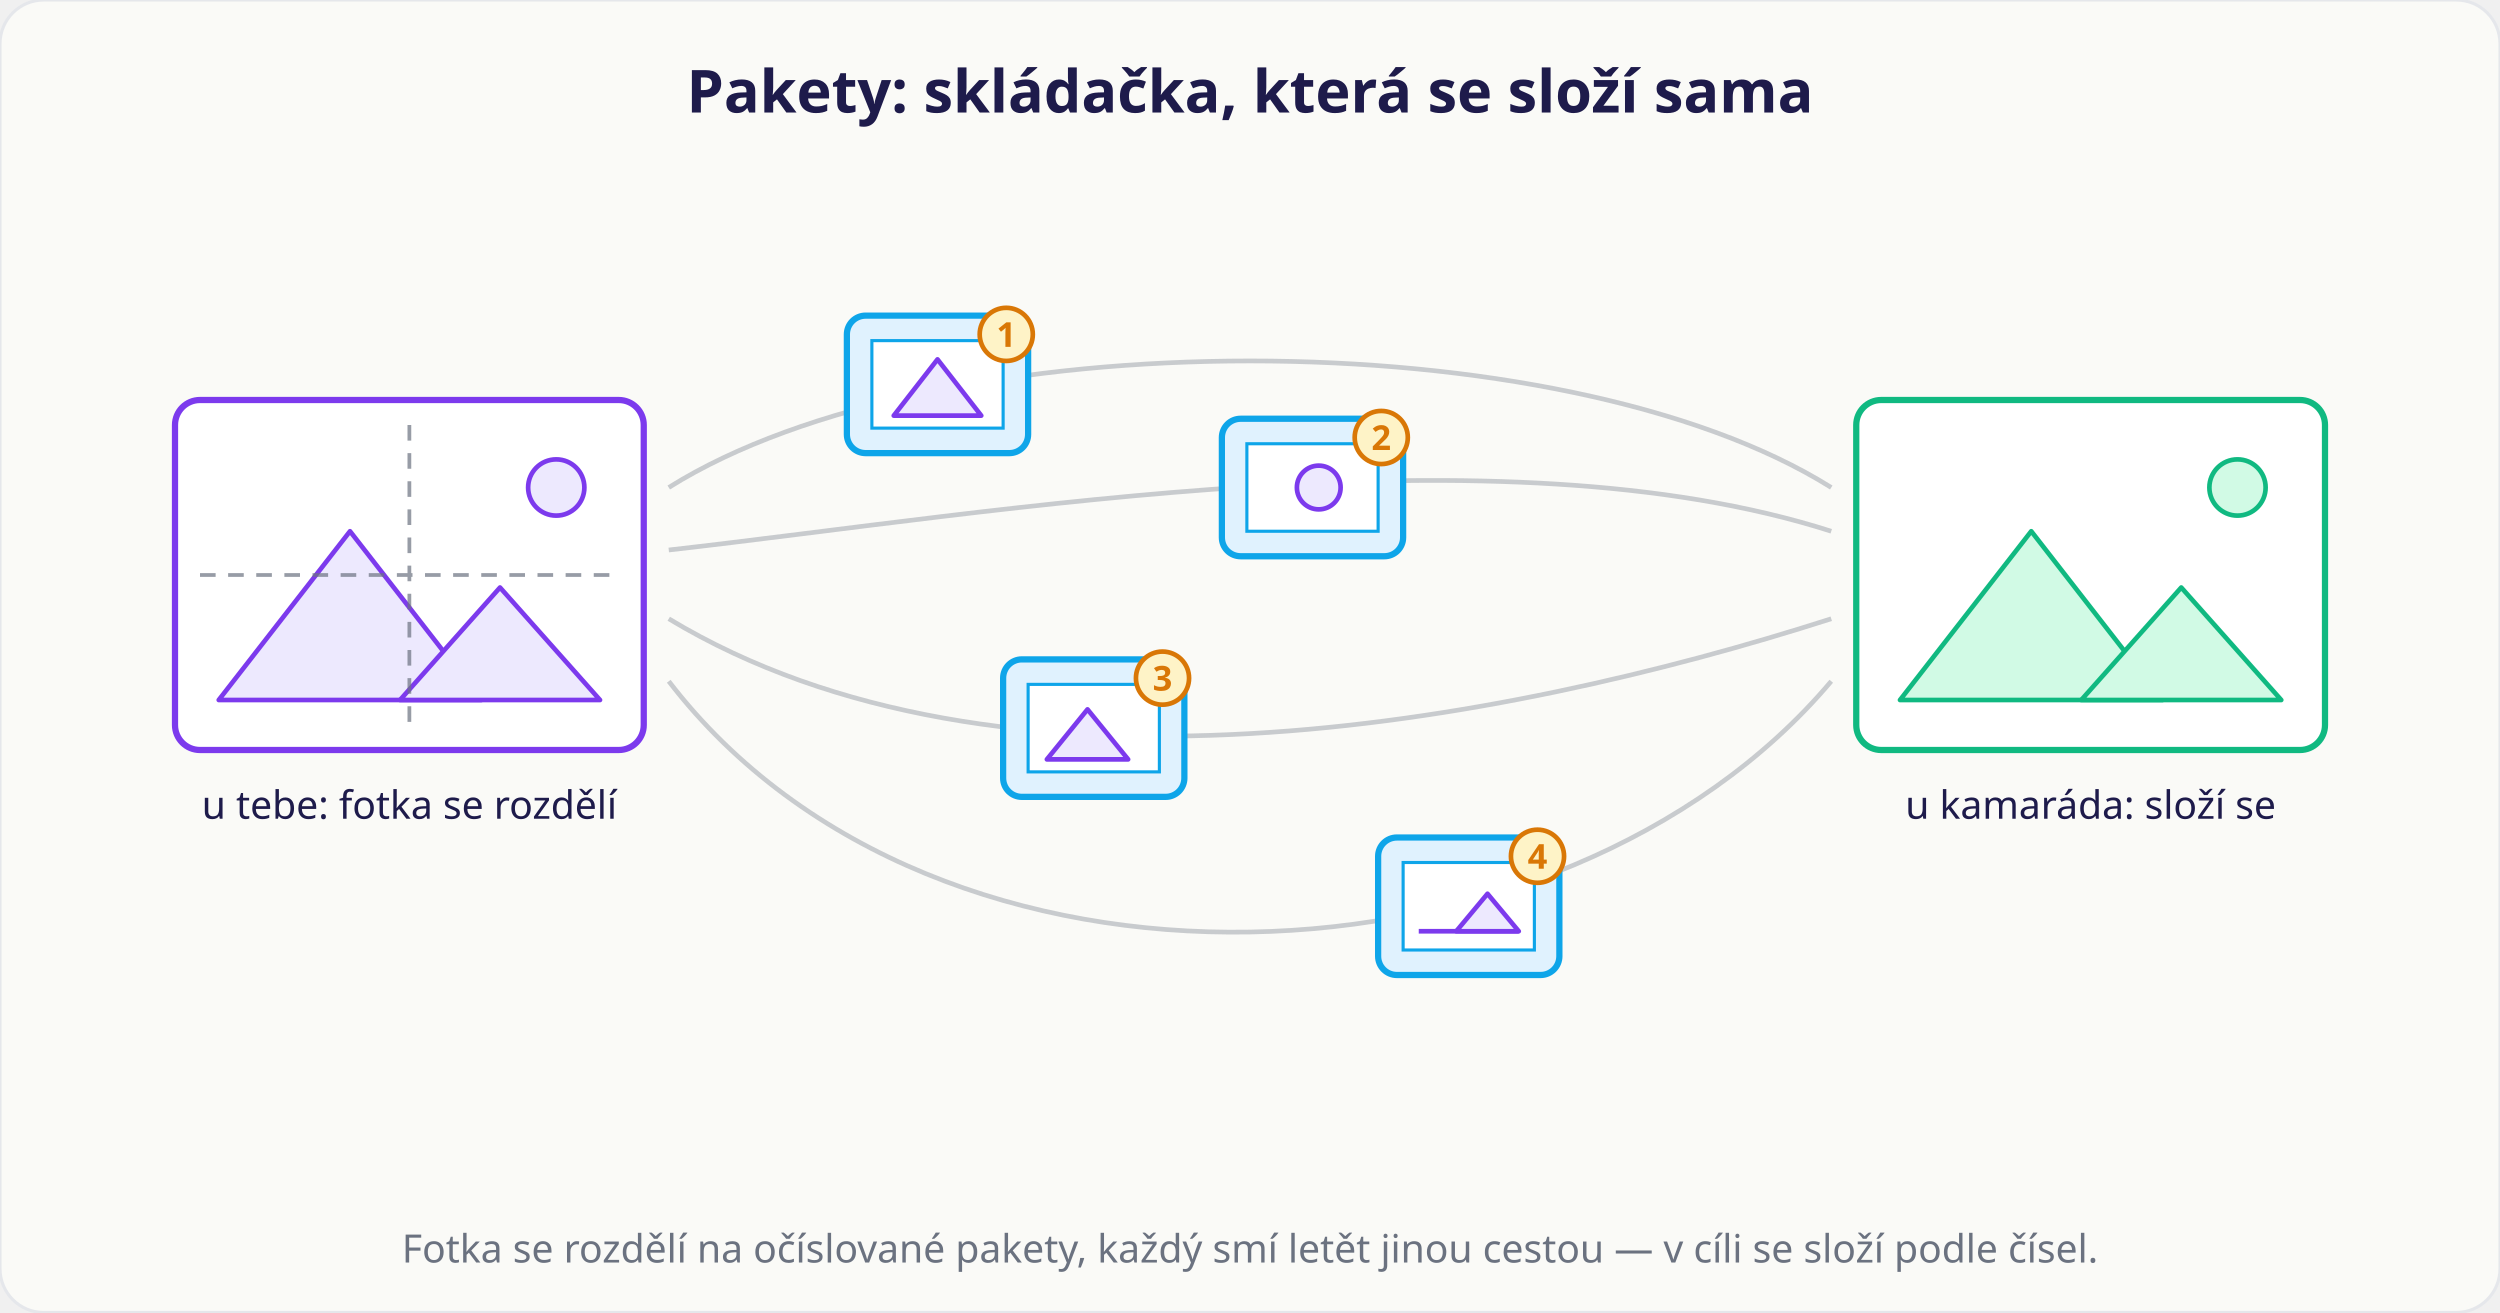
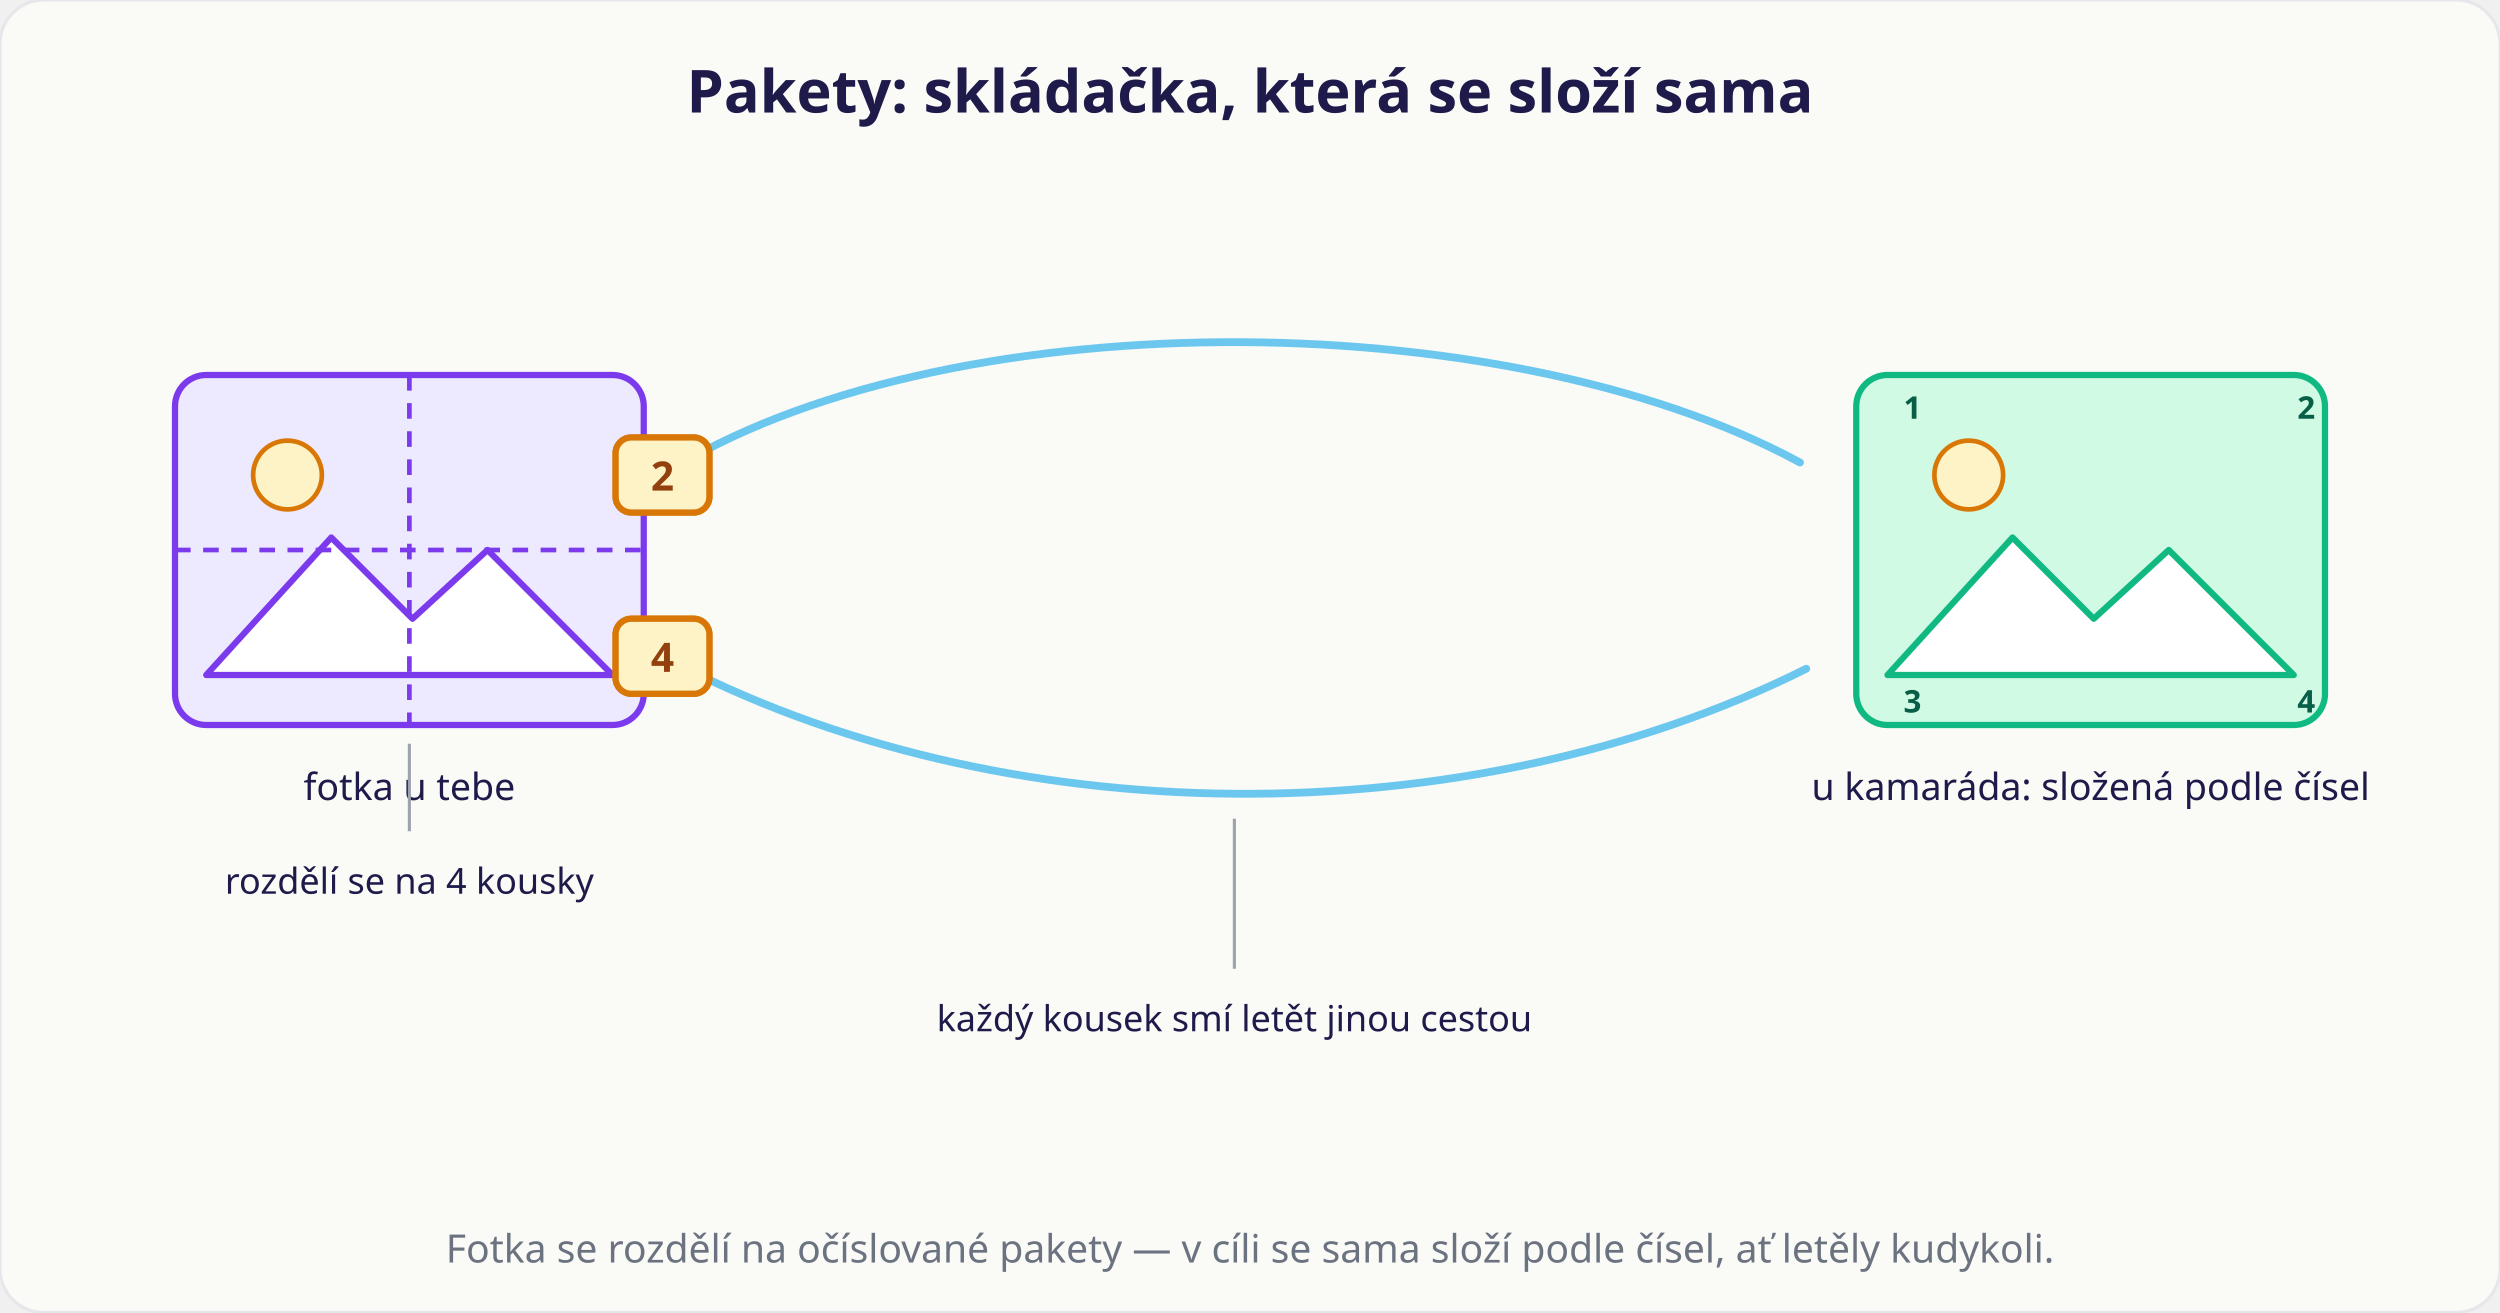
<svg xmlns="http://www.w3.org/2000/svg" viewBox="0 0 800 420" font-family="system-ui,sans-serif">
  <rect width="800" height="420" rx="14" fill="#FAFAF7" stroke="#E5E7EB" />
  <text x="400" y="36" text-anchor="middle" font-size="19" font-weight="700" fill="#1E1B4B">Pakety: skládačka, která se složí sama</text>
-   <style>
-     .t1, .t2, .t3, .t4 { animation-duration: 5.6s; animation-iteration-count: infinite; animation-timing-function: ease-in-out; }
-     .t1 { animation-name: go1, fade; animation-delay: 0s; }
-     .t2 { animation-name: go2, fade; animation-delay: -1.4s; }
-     .t3 { animation-name: go3, fade; animation-delay: -2.8s; }
-     .t4 { animation-name: go4, fade; animation-delay: -4.2s; }
-     @keyframes go1 { 0% { transform: translate(-86px, 33px); } 38% { transform: translate(0, 0); } 70% { transform: translate(164px, -4px); } 100% { transform: translate(286px, 33px); } }
-     @keyframes go2 { 0% { transform: translate(-206px, 20px); } 30% { transform: translate(-118px, 9px); } 55% { transform: translate(0, 0); } 100% { transform: translate(166px, 14px); } }
-     @keyframes go3 { 0% { transform: translate(-136px, -35px); } 42% { transform: translate(0, 0); } 72% { transform: translate(129px, -8px); } 100% { transform: translate(236px, -35px); } }
-     @keyframes go4 { 0% { transform: translate(-256px, -72px); } 30% { transform: translate(-134px, 2px); } 62% { transform: translate(0, 0); } 100% { transform: translate(116px, -72px); } }
-     @keyframes fade { 0% { opacity: 0; } 6% { opacity: 1; } 92% { opacity: 1; } 98% { opacity: 0; } 100% { opacity: 0; } }
-     @media (prefers-reduced-motion: reduce) { * { animation: none !important } }
-   </style>
-   <g>
-     <rect x="56" y="128" width="150" height="112" rx="8" fill="#FFFFFF" stroke="#7C3AED" stroke-width="2" />
-     <polygon points="70,224 112,170 154,224" fill="#EDE9FE" stroke="#7C3AED" stroke-width="1.5" stroke-linejoin="round" />
-     <polygon points="128,224 160,188 192,224" fill="#EDE9FE" stroke="#7C3AED" stroke-width="1.5" stroke-linejoin="round" />
-     <circle cx="178" cy="156" r="9" fill="#EDE9FE" stroke="#7C3AED" stroke-width="1.5" />
-     <g stroke="#6B7280" stroke-width="1.2" stroke-dasharray="5 4" opacity="0.7">
-       <line x1="131" y1="136" x2="131" y2="232" />
-       <line x1="64" y1="184" x2="198" y2="184" />
+   <g data-krok="1">
+     <rect x="56" y="120" width="150" height="112" rx="10" fill="#EDE9FE" stroke="#7C3AED" stroke-width="2" />
+     <circle cx="92" cy="152" r="11" fill="#FEF3C7" stroke="#D97706" stroke-width="1.5" />
+     <path d="M 66 216 L 106 172 L 132 198 L 156 176 L 196 216 Z" fill="#FFFFFF" stroke="#7C3AED" stroke-width="2" stroke-linejoin="round" />
+     <text x="131" y="256" text-anchor="middle" font-size="12" fill="#1E1B4B">fotka u tebe</text>
+   </g>
+   <g data-krok="2">
+     <g stroke="#7C3AED" stroke-width="1.5" stroke-dasharray="5 4">
+       <line x1="131" y1="120" x2="131" y2="232" />
+       <line x1="56" y1="176" x2="206" y2="176" />
    </g>
-     <text x="131" y="262" text-anchor="middle" font-size="12.5" fill="#1E1B4B">u tebe: fotka se rozdělí</text>
+     <text x="131" y="286" text-anchor="middle" font-size="11.5" fill="#1E1B4B">rozdělí se na 4 kousky</text>
+     <line x1="131" y1="266" x2="131" y2="238" stroke="#9CA3AF" stroke-width="1" />
  </g>
-   <g>
-     <rect x="594" y="128" width="150" height="112" rx="8" fill="#FFFFFF" stroke="#10B981" stroke-width="2" />
-     <polygon points="608,224 650,170 692,224" fill="#D1FAE5" stroke="#10B981" stroke-width="1.5" stroke-linejoin="round" />
-     <polygon points="666,224 698,188 730,224" fill="#D1FAE5" stroke="#10B981" stroke-width="1.5" stroke-linejoin="round" />
-     <circle cx="716" cy="156" r="9" fill="#D1FAE5" stroke="#10B981" stroke-width="1.5" />
-     <text x="669" y="262" text-anchor="middle" font-size="12.5" fill="#1E1B4B">u kamaráda: složí se</text>
+   <g data-krok="3">
+     <g fill="none" stroke="#0EA5E9" stroke-width="2.5" stroke-linecap="round" opacity="0.6">
+       <path d="M 212 152 C 300 96 480 96 576 148" />
+       <path d="M 212 210 C 320 268 470 268 578 214" />
+     </g>
+     <g font-weight="700" font-size="13" text-anchor="middle">
+       <g transform="translate(212 152)">
+         <rect x="-15" y="-12" width="30" height="24" rx="5" fill="#FEF3C7" stroke="#D97706" stroke-width="2" />
+         <text y="5" fill="#92400E">1</text>
+         <animateMotion dur="4.5s" repeatCount="indefinite" path="M 0 0 C 88 -56 268 -56 364 -4" />
+       </g>
+       <g transform="translate(212 152)">
+         <rect x="-15" y="-12" width="30" height="24" rx="5" fill="#FEF3C7" stroke="#D97706" stroke-width="2" />
+         <text y="5" fill="#92400E">2</text>
+         <animateMotion dur="4.5s" begin="0.9s" repeatCount="indefinite" path="M 0 0 C 88 -56 268 -56 364 -4" />
+       </g>
+       <g transform="translate(212 210)">
+         <rect x="-15" y="-12" width="30" height="24" rx="5" fill="#FEF3C7" stroke="#D97706" stroke-width="2" />
+         <text y="5" fill="#92400E">3</text>
+         <animateMotion dur="4.5s" begin="0.45s" repeatCount="indefinite" path="M 0 0 C 108 58 258 58 366 4" />
+       </g>
+       <g transform="translate(212 210)">
+         <rect x="-15" y="-12" width="30" height="24" rx="5" fill="#FEF3C7" stroke="#D97706" stroke-width="2" />
+         <text y="5" fill="#92400E">4</text>
+         <animateMotion dur="4.5s" begin="1.35s" repeatCount="indefinite" path="M 0 0 C 108 58 258 58 366 4" />
+       </g>
+     </g>
+     <text x="395" y="330" text-anchor="middle" font-size="11.5" fill="#1E1B4B">každý kousek smí letět jinou cestou</text>
+     <line x1="395" y1="310" x2="395" y2="262" stroke="#9CA3AF" stroke-width="1" />
  </g>
-   <g fill="none" stroke="#6B7280" stroke-width="1.5" opacity="0.35">
-     <path d="M214 156 C 300 102 500 102 586 156" />
-     <path d="M214 176 C 320 164 480 136 586 170" />
-     <path d="M214 198 C 320 262 480 232 586 198" />
-     <path d="M214 218 C 300 330 500 320 586 218" />
+   <g data-krok="4">
+     <rect x="594" y="120" width="150" height="112" rx="10" fill="#D1FAE5" stroke="#10B981" stroke-width="2" />
+     <circle cx="630" cy="152" r="11" fill="#FEF3C7" stroke="#D97706" stroke-width="1.5" />
+     <path d="M 604 216 L 644 172 L 670 198 L 694 176 L 734 216 Z" fill="#FFFFFF" stroke="#10B981" stroke-width="2" stroke-linejoin="round" />
+     <g font-size="10" fill="#065F46" text-anchor="middle" font-weight="700">
+       <text x="612" y="134">1</text>
+       <text x="738" y="134">2</text>
+       <text x="612" y="228">3</text>
+       <text x="738" y="228">4</text>
+     </g>
+     <text x="669" y="256" text-anchor="middle" font-size="12" fill="#1E1B4B">u kamaráda: složená podle čísel</text>
  </g>
-   <g transform="translate(300 123)">
-     <g class="t1">
-       <rect x="-29" y="-22" width="58" height="44" rx="6" fill="#E0F2FE" stroke="#0EA5E9" stroke-width="2" />
-       <rect x="-21" y="-14" width="42" height="28" fill="#FFFFFF" stroke="#0EA5E9" stroke-width="1" />
-       <polygon points="-14,10 0,-8 14,10" fill="#EDE9FE" stroke="#7C3AED" stroke-width="1.5" stroke-linejoin="round" />
-       <circle cx="22" cy="-16" r="8.5" fill="#FEF3C7" stroke="#D97706" stroke-width="1.5" />
-       <text x="22" y="-12" text-anchor="middle" font-size="11" font-weight="700" fill="#D97706">1</text>
-     </g>
-   </g>
-   <g transform="translate(420 156)">
-     <g class="t2">
-       <rect x="-29" y="-22" width="58" height="44" rx="6" fill="#E0F2FE" stroke="#0EA5E9" stroke-width="2" />
-       <rect x="-21" y="-14" width="42" height="28" fill="#FFFFFF" stroke="#0EA5E9" stroke-width="1" />
-       <circle cx="2" cy="0" r="7" fill="#EDE9FE" stroke="#7C3AED" stroke-width="1.5" />
-       <circle cx="22" cy="-16" r="8.5" fill="#FEF3C7" stroke="#D97706" stroke-width="1.5" />
-       <text x="22" y="-12" text-anchor="middle" font-size="11" font-weight="700" fill="#D97706">2</text>
-     </g>
-   </g>
-   <g transform="translate(350 233)">
-     <g class="t3">
-       <rect x="-29" y="-22" width="58" height="44" rx="6" fill="#E0F2FE" stroke="#0EA5E9" stroke-width="2" />
-       <rect x="-21" y="-14" width="42" height="28" fill="#FFFFFF" stroke="#0EA5E9" stroke-width="1" />
-       <polygon points="-15,10 -2,-6 11,10" fill="#EDE9FE" stroke="#7C3AED" stroke-width="1.5" stroke-linejoin="round" />
-       <circle cx="22" cy="-16" r="8.5" fill="#FEF3C7" stroke="#D97706" stroke-width="1.5" />
-       <text x="22" y="-12" text-anchor="middle" font-size="11" font-weight="700" fill="#D97706">3</text>
-     </g>
-   </g>
-   <g transform="translate(470 290)">
-     <g class="t4">
-       <rect x="-29" y="-22" width="58" height="44" rx="6" fill="#E0F2FE" stroke="#0EA5E9" stroke-width="2" />
-       <rect x="-21" y="-14" width="42" height="28" fill="#FFFFFF" stroke="#0EA5E9" stroke-width="1" />
-       <line x1="-16" y1="8" x2="16" y2="8" stroke="#7C3AED" stroke-width="1.5" />
-       <polygon points="-4,8 6,-4 16,8" fill="#EDE9FE" stroke="#7C3AED" stroke-width="1.5" stroke-linejoin="round" />
-       <circle cx="22" cy="-16" r="8.5" fill="#FEF3C7" stroke="#D97706" stroke-width="1.5" />
-       <text x="22" y="-12" text-anchor="middle" font-size="11" font-weight="700" fill="#D97706">4</text>
-     </g>
-   </g>
-   <text x="400" y="404" text-anchor="middle" font-size="12.5" fill="#6B7280">Fotka se rozdělí na očíslované pakety, každý smí letět jinou cestou — v cíli se složí podle čísel.</text>
+   <text x="400" y="404" text-anchor="middle" font-size="12.5" fill="#6B7280">Fotka se rozdělí na očíslované pakety — v cíli se sama složí podle čísel, ať letěly kudykoli.</text>
+   <style>@media (prefers-reduced-motion: reduce) { * { animation: none !important } }</style>
</svg>
